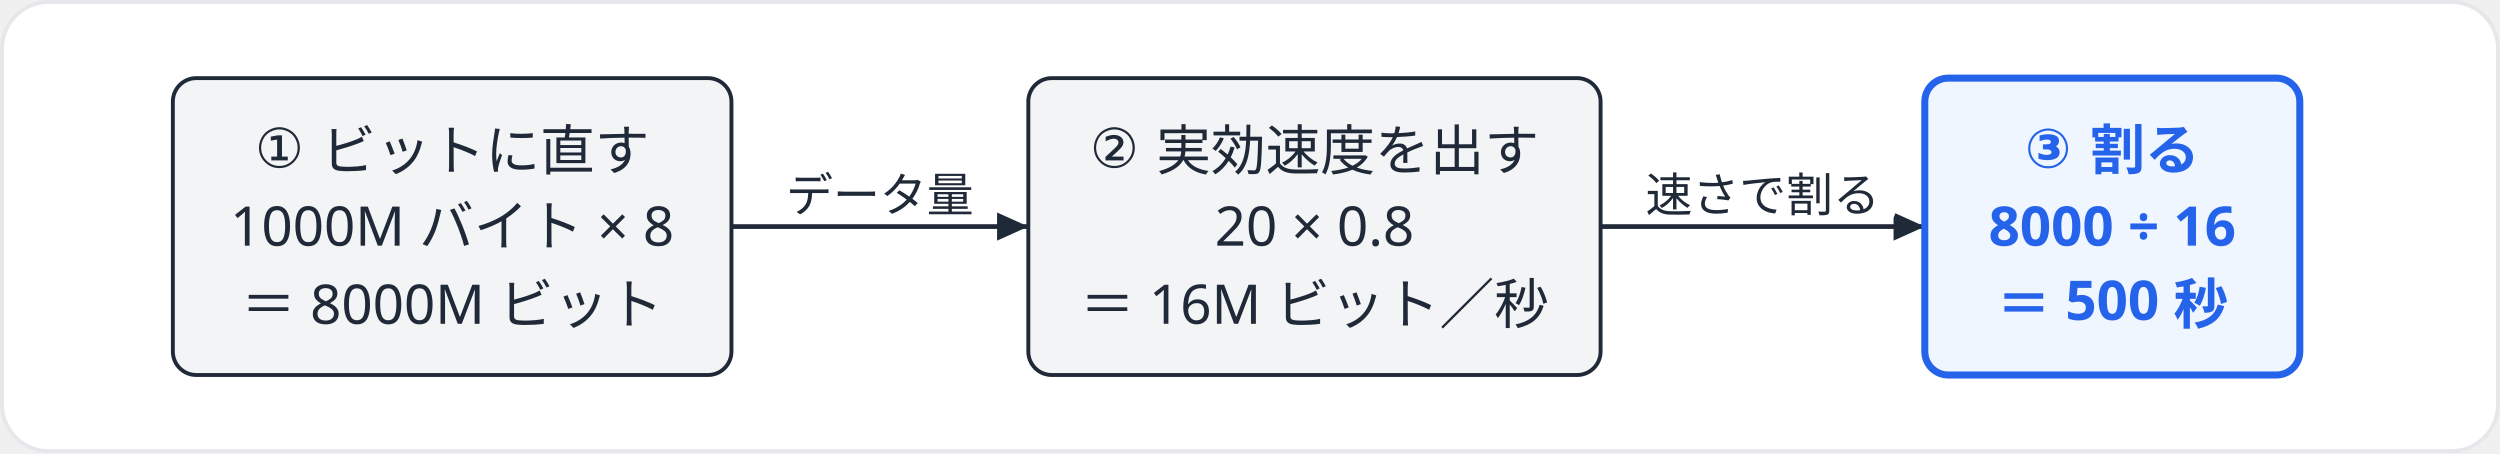
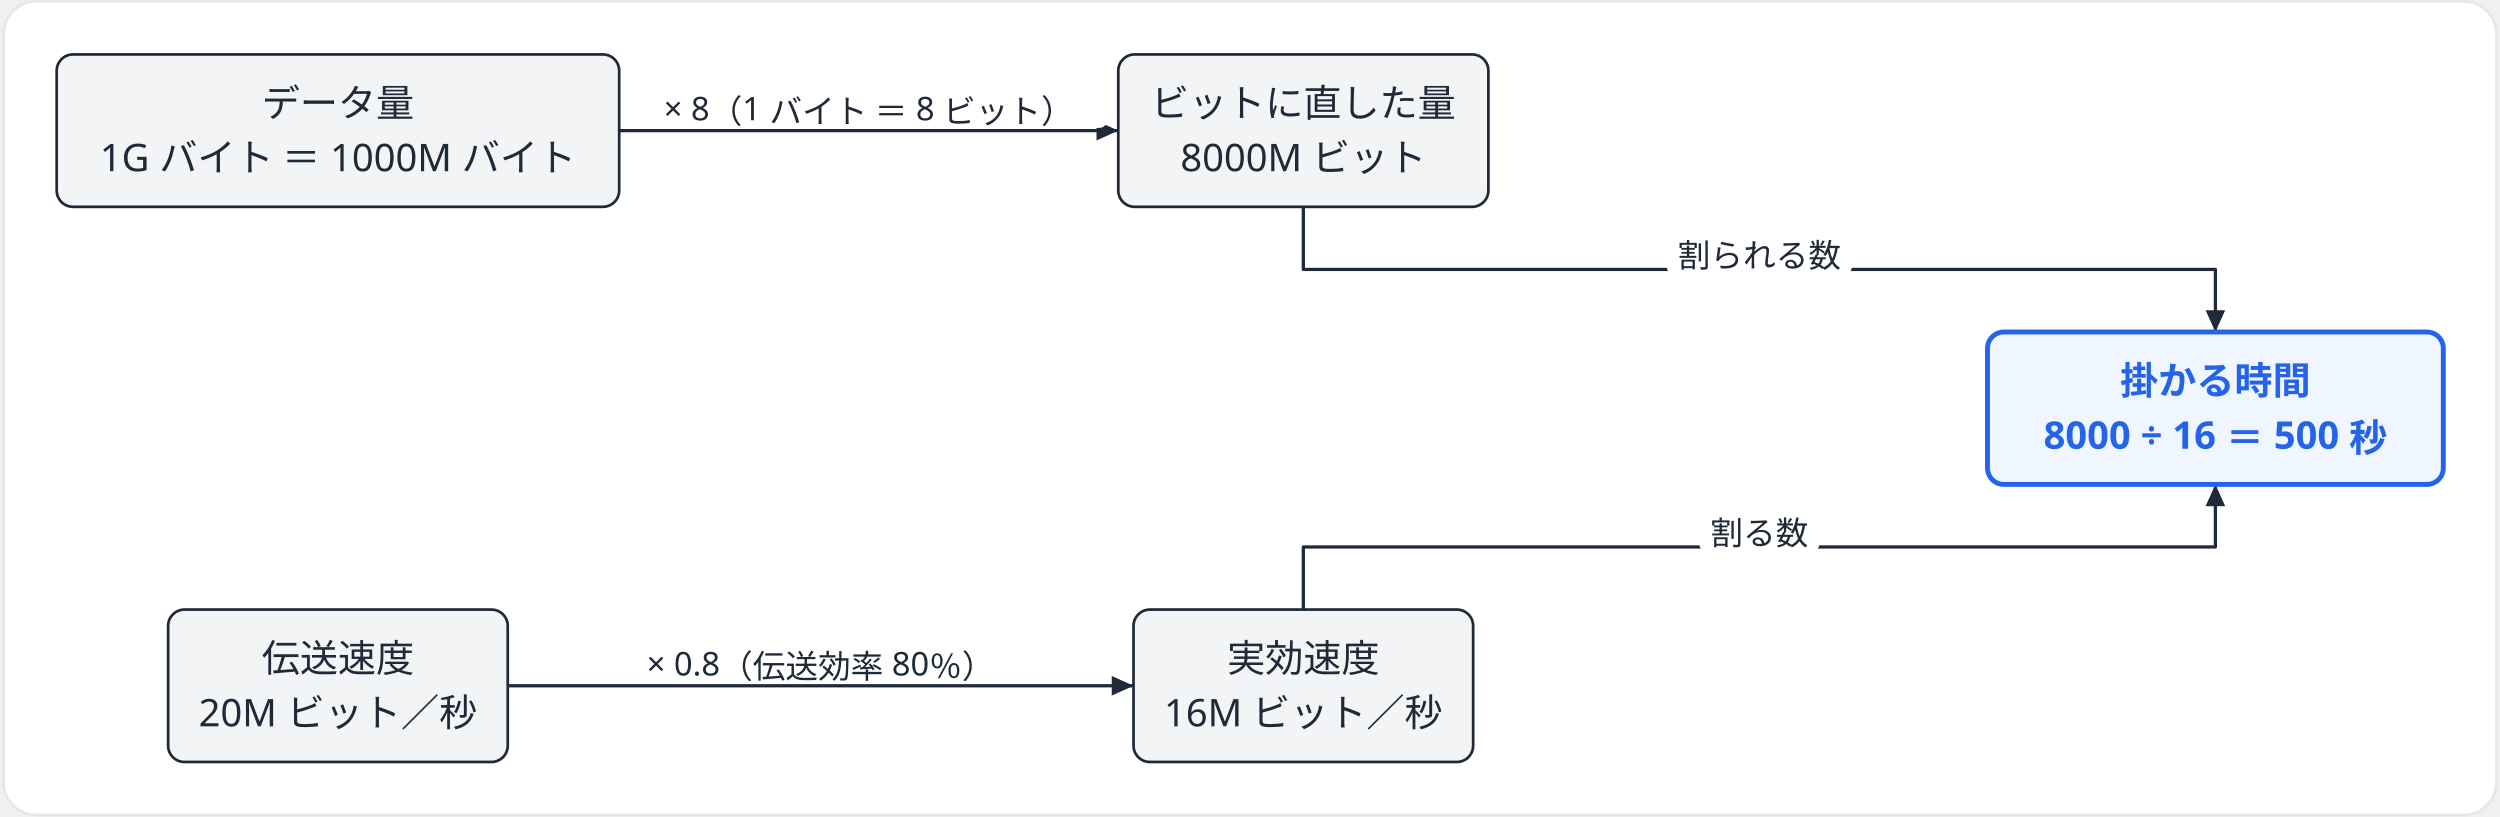
- <svg xmlns="http://www.w3.org/2000/svg" width="640" height="116" viewBox="0 0 640 116">
-   <rect x="0.5" y="0.5" width="639" height="115" rx="12" fill="#ffffff" stroke="#e5e7eb" stroke-width="1" />
-   <g transform="translate(44.25 20)">
-     <polyline points="143,38 219,38" fill="none" stroke="#1f2937" stroke-width="1.2" stroke-linejoin="round" />
-     <polygon points="219,38 211,41.6 211,34.4" fill="#1f2937" />
-     <polyline points="365.5,38 448.5,38" fill="none" stroke="#1f2937" stroke-width="1.2" stroke-linejoin="round" />
-     <polygon points="448.5,38 440.5,41.6 440.5,34.4" fill="#1f2937" />
-     <rect x="0" y="0" width="143" height="76" rx="6" fill="#f3f4f6" stroke="#1f2937" stroke-width="1" />
-     <text x="71.5" y="22.9" font-family="Hiragino Sans, Hiragino Kaku Gothic ProN, Noto Sans JP, Yu Gothic, Meiryo, sans-serif" font-size="14" fill="#1f2937" text-anchor="middle">① ビットに直す</text>
-     <text x="71.5" y="42.9" font-family="Hiragino Sans, Hiragino Kaku Gothic ProN, Noto Sans JP, Yu Gothic, Meiryo, sans-serif" font-size="14" fill="#1f2937" text-anchor="middle">1000M バイト × 8</text>
-     <text x="71.5" y="62.9" font-family="Hiragino Sans, Hiragino Kaku Gothic ProN, Noto Sans JP, Yu Gothic, Meiryo, sans-serif" font-size="14" fill="#1f2937" text-anchor="middle">＝ 8000M ビット</text>
-     <rect x="219" y="0" width="146.5" height="76" rx="6" fill="#f3f4f6" stroke="#1f2937" stroke-width="1" />
-     <text x="292.25" y="22.9" font-family="Hiragino Sans, Hiragino Kaku Gothic ProN, Noto Sans JP, Yu Gothic, Meiryo, sans-serif" font-size="14" fill="#1f2937" text-anchor="middle">② 実効速度を出す</text>
-     <text x="292.25" y="42.9" font-family="Hiragino Sans, Hiragino Kaku Gothic ProN, Noto Sans JP, Yu Gothic, Meiryo, sans-serif" font-size="14" fill="#1f2937" text-anchor="middle">20 × 0.8</text>
-     <text x="292.25" y="62.9" font-family="Hiragino Sans, Hiragino Kaku Gothic ProN, Noto Sans JP, Yu Gothic, Meiryo, sans-serif" font-size="14" fill="#1f2937" text-anchor="middle">＝ 16M ビット／秒</text>
-     <rect x="448.5" y="0" width="96" height="76" rx="6" fill="#eff6ff" stroke="#2563eb" stroke-width="1.8" />
-     <text x="496.5" y="22.9" font-family="Hiragino Sans, Hiragino Kaku Gothic ProN, Noto Sans JP, Yu Gothic, Meiryo, sans-serif" font-size="14" fill="#2563eb" text-anchor="middle" font-weight="600">③ 割る</text>
-     <text x="496.5" y="42.9" font-family="Hiragino Sans, Hiragino Kaku Gothic ProN, Noto Sans JP, Yu Gothic, Meiryo, sans-serif" font-size="14" fill="#2563eb" text-anchor="middle" font-weight="600">8000 ÷ 16</text>
-     <text x="496.5" y="62.9" font-family="Hiragino Sans, Hiragino Kaku Gothic ProN, Noto Sans JP, Yu Gothic, Meiryo, sans-serif" font-size="14" fill="#2563eb" text-anchor="middle" font-weight="600">＝ 500 秒</text>
-     <rect x="153" y="21" width="56" height="16" rx="3" fill="#ffffff" />
-     <text x="181" y="34.2" font-family="Hiragino Sans, Hiragino Kaku Gothic ProN, Noto Sans JP, Yu Gothic, Meiryo, sans-serif" font-size="12" fill="#1f2937" text-anchor="middle">データ量</text>
-     <rect x="373" y="21" width="68" height="16" rx="3" fill="#ffffff" />
-     <text x="407" y="34.2" font-family="Hiragino Sans, Hiragino Kaku Gothic ProN, Noto Sans JP, Yu Gothic, Meiryo, sans-serif" font-size="12" fill="#1f2937" text-anchor="middle">速さで割る</text>
+ <svg xmlns="http://www.w3.org/2000/svg" width="640" height="209" viewBox="0 0 917 300">
+   <rect x="0.5" y="0.5" width="916" height="299" rx="12" fill="#ffffff" stroke="#e5e7eb" stroke-width="1" />
+   <g transform="translate(20 20)">
+     <polyline points="206.7,28 390.1,28" fill="none" stroke="#1f2937" stroke-width="1.2" stroke-linejoin="round" />
+     <polygon points="390.1,28 382.1,31.6 382.1,24.4" fill="#1f2937" />
+     <polyline points="165.75,232 395.7,232" fill="none" stroke="#1f2937" stroke-width="1.2" stroke-linejoin="round" />
+     <polygon points="395.7,232 387.7,235.6 387.7,228.4" fill="#1f2937" />
+     <polyline points="458.1,56 458.1,79 793.25,79 793.25,102" fill="none" stroke="#1f2937" stroke-width="1.2" stroke-linejoin="round" />
+     <polygon points="793.25,102 789.65,94 796.85,94" fill="#1f2937" />
+     <polyline points="458.1,204 458.1,181 793.25,181 793.25,158" fill="none" stroke="#1f2937" stroke-width="1.2" stroke-linejoin="round" />
+     <polygon points="793.25,158 796.85,166 789.65,166" fill="#1f2937" />
+     <rect x="0" y="0" width="206.7" height="56" rx="6" fill="#f3f4f6" stroke="#1f2937" stroke-width="1" />
+     <text x="103.35" y="22.9" font-family="Hiragino Sans, Hiragino Kaku Gothic ProN, Noto Sans JP, Yu Gothic, Meiryo, sans-serif" font-size="14" fill="#1f2937" text-anchor="middle">データ量</text>
+     <text x="103.35" y="42.9" font-family="Hiragino Sans, Hiragino Kaku Gothic ProN, Noto Sans JP, Yu Gothic, Meiryo, sans-serif" font-size="14" fill="#1f2937" text-anchor="middle">1G バイト ＝ 1000M バイト</text>
+     <rect x="390.1" y="0" width="136" height="56" rx="6" fill="#f3f4f6" stroke="#1f2937" stroke-width="1" />
+     <text x="458.1" y="22.9" font-family="Hiragino Sans, Hiragino Kaku Gothic ProN, Noto Sans JP, Yu Gothic, Meiryo, sans-serif" font-size="14" fill="#1f2937" text-anchor="middle">ビットに直した量</text>
+     <text x="458.1" y="42.9" font-family="Hiragino Sans, Hiragino Kaku Gothic ProN, Noto Sans JP, Yu Gothic, Meiryo, sans-serif" font-size="14" fill="#1f2937" text-anchor="middle">8000M ビット</text>
+     <rect x="709.5" y="102" width="167.5" height="56" rx="6" fill="#eff6ff" stroke="#2563eb" stroke-width="1.8" />
+     <text x="793.25" y="124.9" font-family="Hiragino Sans, Hiragino Kaku Gothic ProN, Noto Sans JP, Yu Gothic, Meiryo, sans-serif" font-size="14" fill="#2563eb" text-anchor="middle" font-weight="600">掛かる時間</text>
+     <text x="793.25" y="144.9" font-family="Hiragino Sans, Hiragino Kaku Gothic ProN, Noto Sans JP, Yu Gothic, Meiryo, sans-serif" font-size="14" fill="#2563eb" text-anchor="middle" font-weight="600">8000 ÷ 16 ＝ 500 秒</text>
+     <rect x="40.95" y="204" width="124.8" height="56" rx="6" fill="#f3f4f6" stroke="#1f2937" stroke-width="1" />
+     <text x="103.35" y="226.9" font-family="Hiragino Sans, Hiragino Kaku Gothic ProN, Noto Sans JP, Yu Gothic, Meiryo, sans-serif" font-size="14" fill="#1f2937" text-anchor="middle">伝送速度</text>
+     <text x="103.35" y="246.9" font-family="Hiragino Sans, Hiragino Kaku Gothic ProN, Noto Sans JP, Yu Gothic, Meiryo, sans-serif" font-size="14" fill="#1f2937" text-anchor="middle">20M ビット／秒</text>
+     <rect x="395.7" y="204" width="124.8" height="56" rx="6" fill="#f3f4f6" stroke="#1f2937" stroke-width="1" />
+     <text x="458.1" y="226.9" font-family="Hiragino Sans, Hiragino Kaku Gothic ProN, Noto Sans JP, Yu Gothic, Meiryo, sans-serif" font-size="14" fill="#1f2937" text-anchor="middle">実効速度</text>
+     <text x="458.1" y="246.9" font-family="Hiragino Sans, Hiragino Kaku Gothic ProN, Noto Sans JP, Yu Gothic, Meiryo, sans-serif" font-size="14" fill="#1f2937" text-anchor="middle">16M ビット／秒</text>
+     <rect x="210.7" y="11" width="175.4" height="16" rx="3" fill="#ffffff" />
+     <text x="298.4" y="24.2" font-family="Hiragino Sans, Hiragino Kaku Gothic ProN, Noto Sans JP, Yu Gothic, Meiryo, sans-serif" font-size="12" fill="#1f2937" text-anchor="middle">× 8（1 バイト ＝ 8 ビット）</text>
+     <rect x="208.32" y="215" width="144.8" height="16" rx="3" fill="#ffffff" />
+     <text x="280.72" y="228.2" font-family="Hiragino Sans, Hiragino Kaku Gothic ProN, Noto Sans JP, Yu Gothic, Meiryo, sans-serif" font-size="12" fill="#1f2937" text-anchor="middle">× 0.8（伝送効率 80％）</text>
+     <rect x="591.67" y="65" width="68" height="16" rx="3" fill="#ffffff" />
+     <text x="625.67" y="78.2" font-family="Hiragino Sans, Hiragino Kaku Gothic ProN, Noto Sans JP, Yu Gothic, Meiryo, sans-serif" font-size="12" fill="#1f2937" text-anchor="middle">割られる数</text>
+     <rect x="603.67" y="167" width="44" height="16" rx="3" fill="#ffffff" />
+     <text x="625.67" y="180.2" font-family="Hiragino Sans, Hiragino Kaku Gothic ProN, Noto Sans JP, Yu Gothic, Meiryo, sans-serif" font-size="12" fill="#1f2937" text-anchor="middle">割る数</text>
  </g>
</svg>
